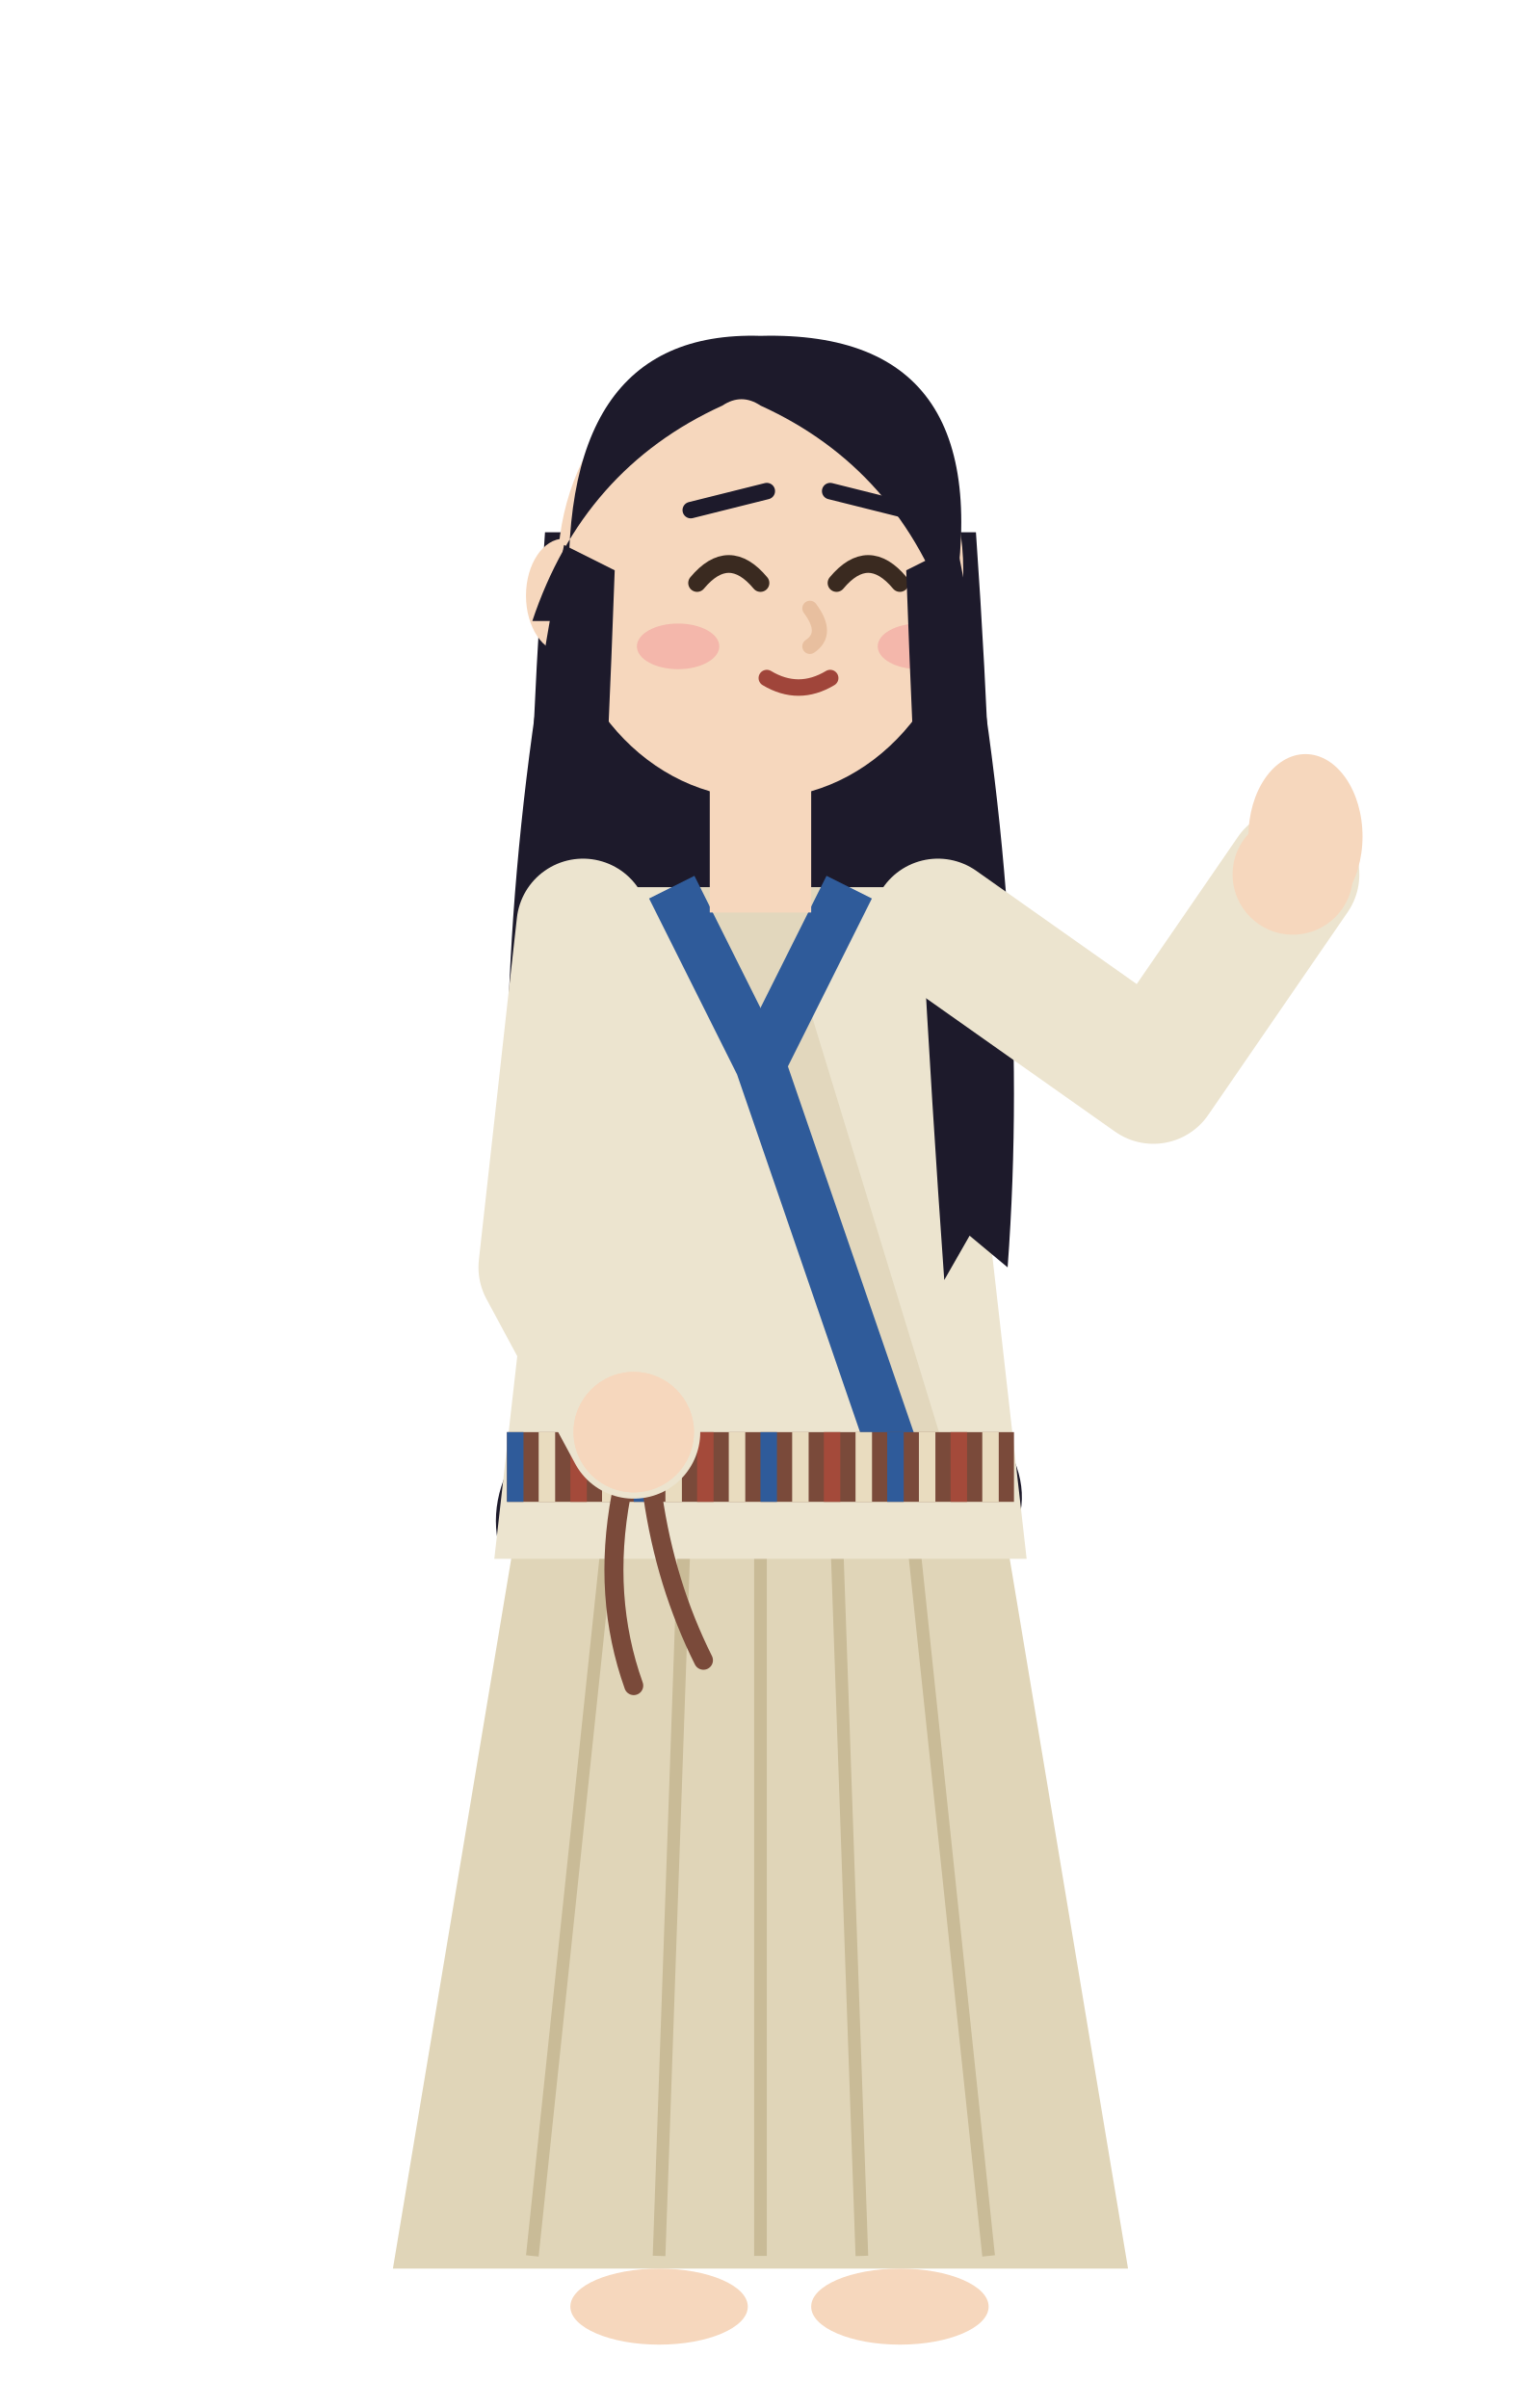
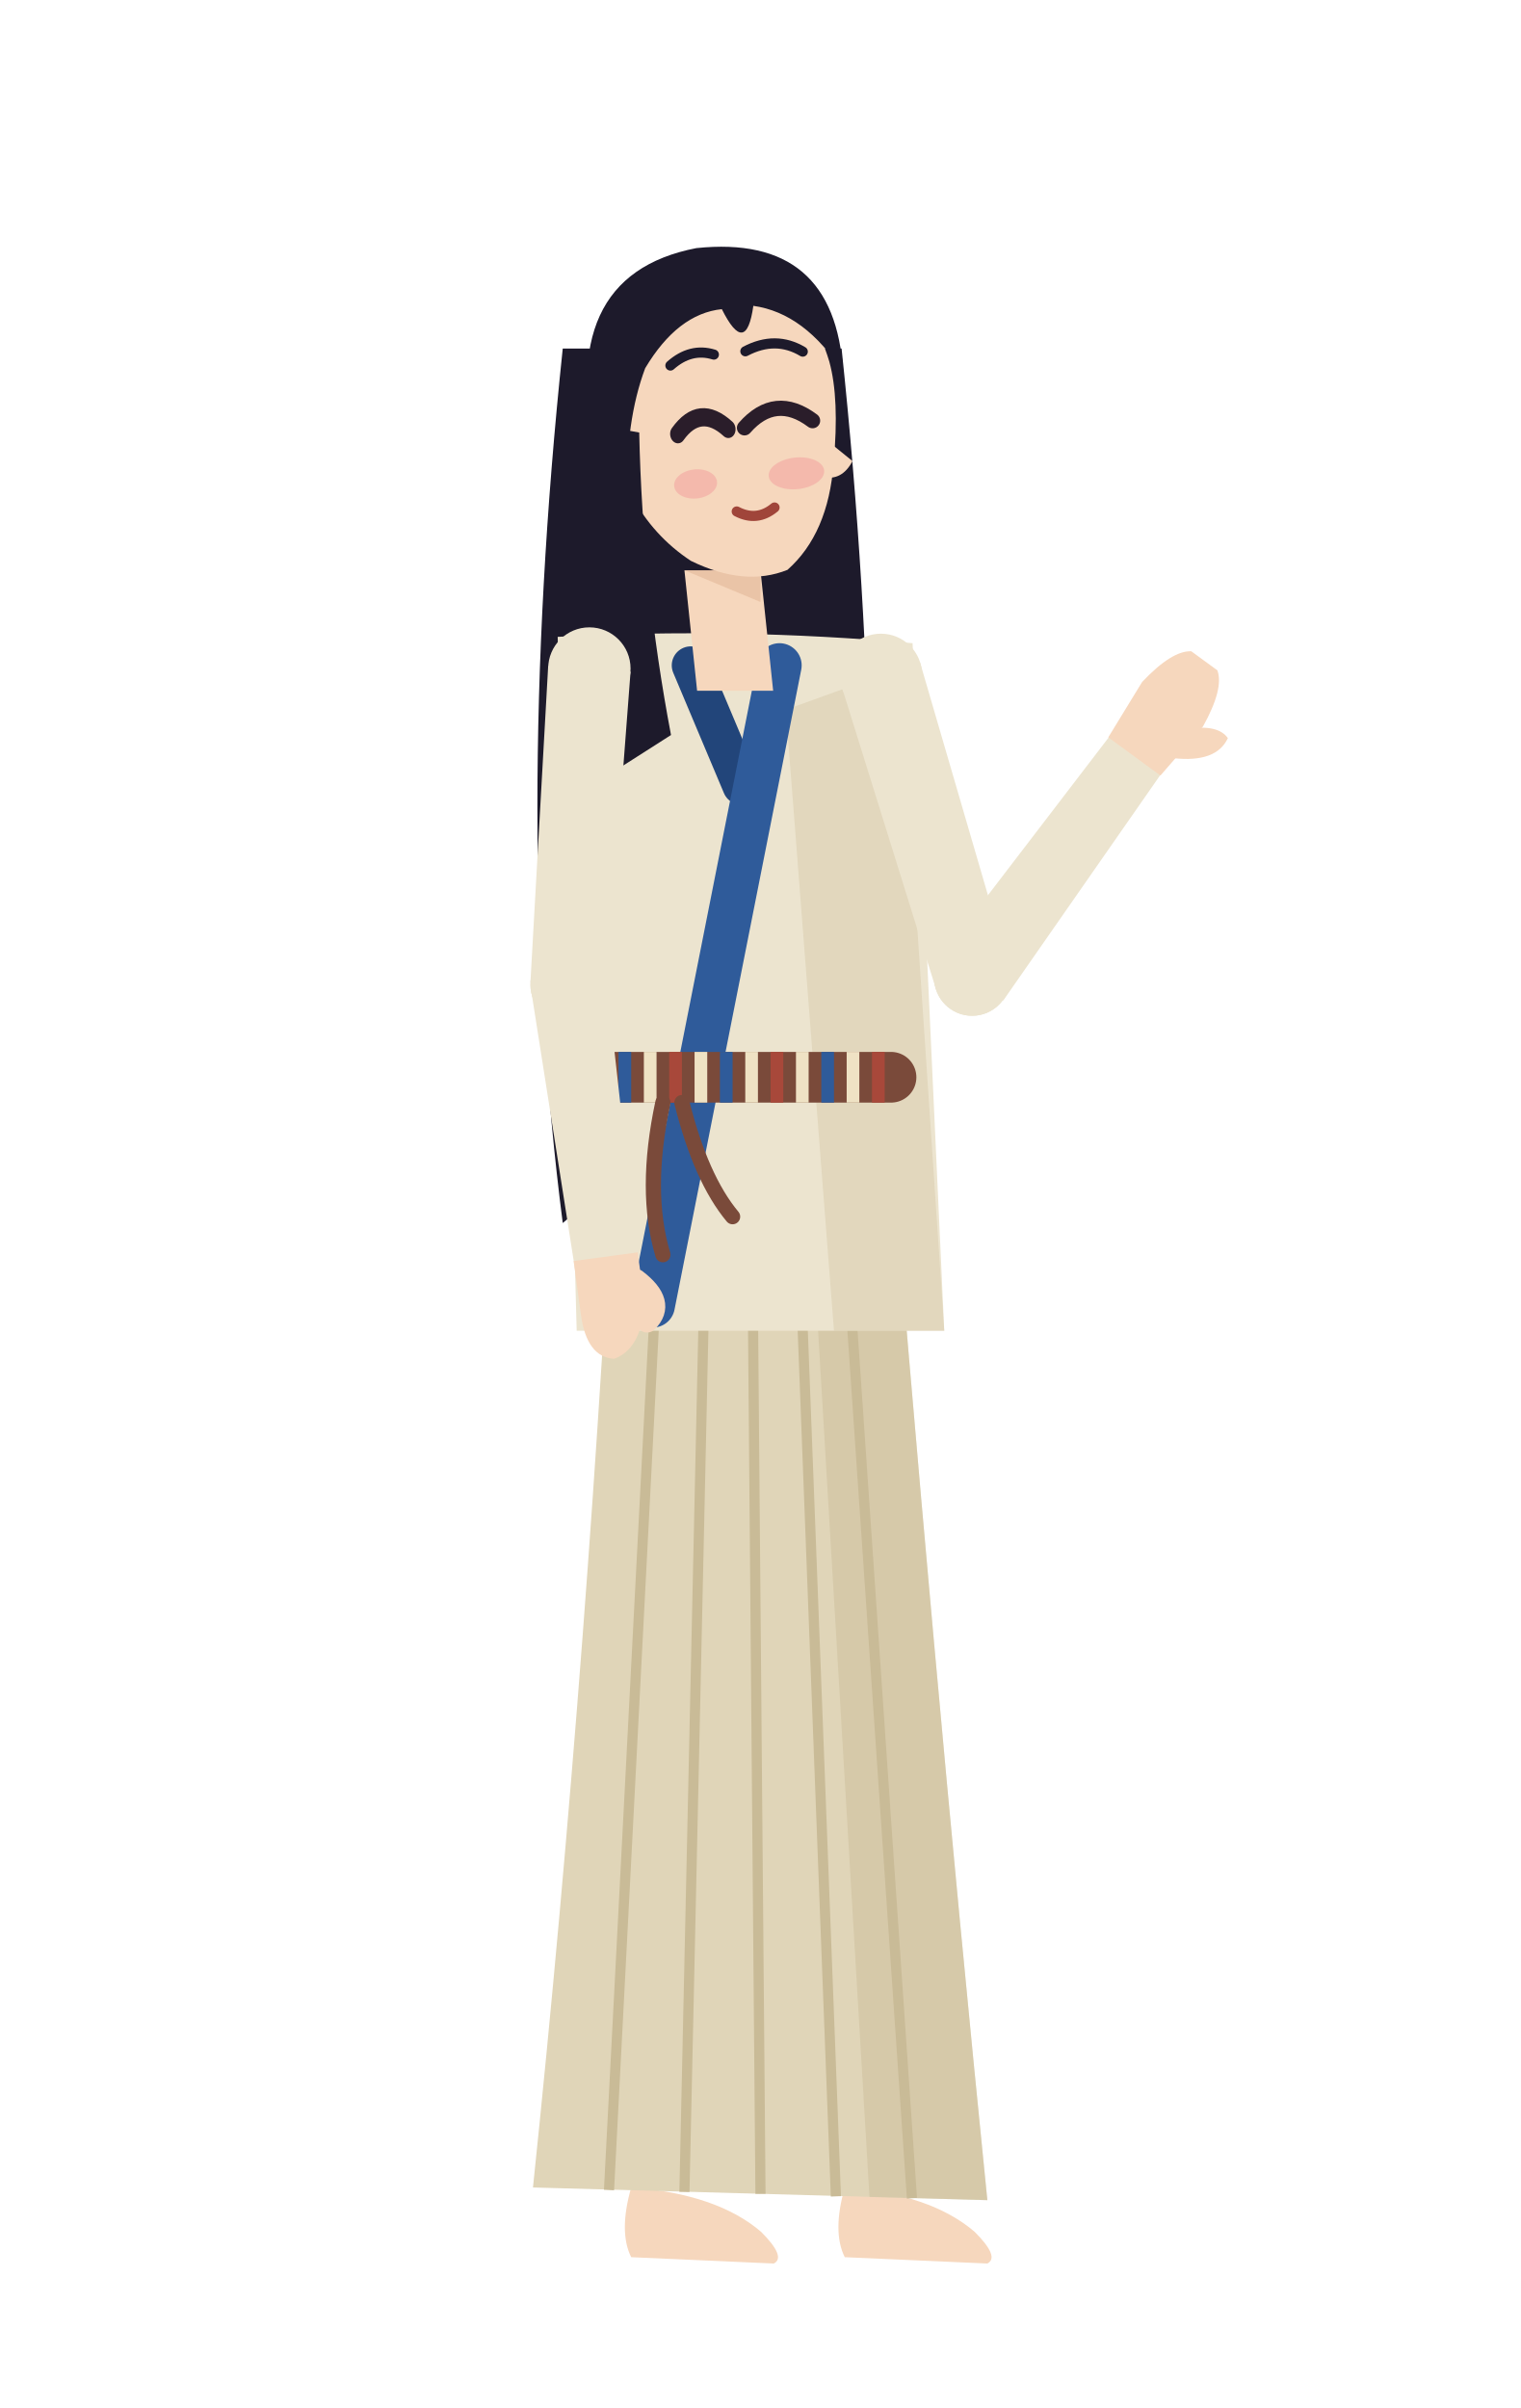
<svg xmlns="http://www.w3.org/2000/svg" width="240" height="380" viewBox="0 -20 240 380">
-   <path d="M86 64 Q80 150 86 220 l6 -6 l5 8 l6 -6 l6 6 L142 222 l6 -8 l6 6 Q160 150 154 64 Z" fill="#1d1a2b" />
-   <path d="M84 208 q-6 8 -4 16 M156 206 q6 8 3 15" stroke="#1d1a2b" stroke-width="2.5" fill="none" stroke-linecap="round" />
-   <path d="M84 206 L156 206 L178 338 L62 338 Z" fill="#e0d5b8" />
-   <path d="M96 222 L84 336" stroke="#c9bb97" stroke-width="2" />
-   <path d="M108 222 L104 336" stroke="#c9bb97" stroke-width="2" />
-   <path d="M120 222 L120 336" stroke="#c9bb97" stroke-width="2" />
-   <path d="M132 222 L136 336" stroke="#c9bb97" stroke-width="2" />
-   <path d="M144 222 L156 336" stroke="#c9bb97" stroke-width="2" />
-   <ellipse cx="104" cy="344" rx="14" ry="6" fill="#f6d7bd" />
-   <ellipse cx="142" cy="344" rx="14" ry="6" fill="#f6d7bd" />
-   <path d="M90 120 L150 120 L162 226 L78 226 Z" fill="#ece4cf" />
-   <path d="M108 120 L120 150 L140 212 L150 212 L128 140 L132 120 Z" fill="#d4c7a6" opacity=".45" />
-   <path d="M106 120 L120 148 L142 212" stroke="#2f5b9a" stroke-width="8" fill="none" stroke-linejoin="round" />
-   <path d="M134 120 L120 148" stroke="#2f5b9a" stroke-width="8" fill="none" />
-   <rect x="80" y="206" width="80" height="11" fill="#7a4a3a" />
-   <rect x="80" y="206" width="2.6" height="11" fill="#2f5b9a" />
-   <rect x="85" y="206" width="2.6" height="11" fill="#e9dcbf" />
-   <rect x="90" y="206" width="2.6" height="11" fill="#a44a3a" />
-   <rect x="95" y="206" width="2.6" height="11" fill="#e9dcbf" />
-   <rect x="100" y="206" width="2.6" height="11" fill="#2f5b9a" />
-   <rect x="105" y="206" width="2.6" height="11" fill="#e9dcbf" />
-   <rect x="110" y="206" width="2.6" height="11" fill="#a44a3a" />
-   <rect x="115" y="206" width="2.6" height="11" fill="#e9dcbf" />
-   <rect x="120" y="206" width="2.6" height="11" fill="#2f5b9a" />
-   <rect x="125" y="206" width="2.6" height="11" fill="#e9dcbf" />
-   <rect x="130" y="206" width="2.6" height="11" fill="#a44a3a" />
-   <rect x="135" y="206" width="2.6" height="11" fill="#e9dcbf" />
-   <rect x="140" y="206" width="2.6" height="11" fill="#2f5b9a" />
-   <rect x="145" y="206" width="2.6" height="11" fill="#e9dcbf" />
-   <rect x="150" y="206" width="2.6" height="11" fill="#a44a3a" />
-   <rect x="155" y="206" width="2.6" height="11" fill="#e9dcbf" />
-   <path d="M98 216 q-3 16 2 30 M103 216 q2 14 8 26" stroke="#7a4a3a" stroke-width="3" fill="none" stroke-linecap="round" />
-   <rect x="112" y="100" width="16" height="24" fill="#f6d7bd" />
-   <ellipse cx="89" cy="74" rx="6" ry="9" fill="#f6d7bd" />
-   <ellipse cx="89" cy="74" rx="2.5" ry="5" fill="#e8bf9f" />
-   <ellipse cx="120" cy="70" rx="32" ry="36" fill="#f6d7bd" />
-   <path d="M127.8 76 q3 4 0 6" fill="none" stroke="#e8bf9f" stroke-width="2.4" stroke-linecap="round" />
-   <path d="M110 72 q5 -6 10 0" fill="none" stroke="#3a2a20" stroke-width="2.8" stroke-linecap="round" />
-   <path d="M132 72 q5 -6 10 0" fill="none" stroke="#3a2a20" stroke-width="2.8" stroke-linecap="round" />
-   <path d="M109 60.5 L121 57.5" stroke="#1d1a2b" stroke-width="2.6" stroke-linecap="round" />
-   <path d="M131 57.5 L143 60.5" stroke="#1d1a2b" stroke-width="2.6" stroke-linecap="round" />
-   <path d="M121 87 q5 3 10 0" fill="none" stroke="#a0453a" stroke-width="2.6" stroke-linecap="round" />
-   <ellipse cx="107" cy="82" rx="6.5" ry="3.6" fill="#f29c9c" opacity="0.55" />
-   <ellipse cx="145" cy="82" rx="6.5" ry="3.6" fill="#f29c9c" opacity="0.55" />
-   <path d="M90 78 q-3 -46 30 -45 q39 -1 30 45 q-8 -24 -30 -34 q-3 -2 -6 0 q-22 10 -30 34 z" fill="#1d1a2b" />
-   <path d="M89 66 q-12 60 -8 114 l6 -5 l4 7 q4 -56 6 -112 z" fill="#1d1a2b" />
-   <path d="M151 66 q12 60 8 114 l-6 -5 l-4 7 q-4 -56 -6 -112 z" fill="#1d1a2b" />
-   <polyline points="92,126 86,180 100,206" fill="none" stroke="#ece4cf" stroke-width="21" stroke-linecap="round" stroke-linejoin="round" />
-   <circle cx="100" cy="206" r="9.5" fill="#f6d7bd" />
-   <polyline points="148,126 182,150 204,118" fill="none" stroke="#ece4cf" stroke-width="21" stroke-linecap="round" stroke-linejoin="round" />
-   <circle cx="204" cy="118" r="9.5" fill="#f6d7bd" />
-   <ellipse cx="206" cy="112" rx="9" ry="13" fill="#f6d7bd" />
-   <circle cx="100" cy="206" r="9.5" fill="#f6d7bd" />
+   <path d="M88.8 35 Q80.8 111 88.8 173 l6 -5 l5 7 l6 -6 l6 6 l6 -6 l6 6 l6 -5 l5 6 Q140.8 111 132.8 35 Z" fill="#1d1a2b" />
+   <path d="M133.3 325.2 Q146.8 326.2 153.8 332.2 Q157.8 336.2 155.8 337.2 L133.3 336.2 Q131.3 332.2 133.3 325.2 Z" fill="#f6d7bd" />
+   <path d="M99.6 325.2 Q113.1 326.2 120.1 332.2 Q124.1 336.2 122.1 337.2 L99.6 336.2 Q97.6 332.2 99.6 325.2 Z" fill="#f6d7bd" />
+   <path d="M97.6 148 L139.6 148 Q147 240 155.8 327.2 Q120 326.2 84.1 325.2 Q93 240 97.6 148 Z" fill="#e0d5b8" />
+   <path d="M104.6 162 L96.1 325.6" stroke="#c9bb97" stroke-width="1.6" />
+   <path d="M111.6 162 L108 325.9" stroke="#c9bb97" stroke-width="1.6" />
+   <path d="M118.6 162 L120 326.2" stroke="#c9bb97" stroke-width="1.6" />
+   <path d="M125.6 162 L131.9 326.6" stroke="#c9bb97" stroke-width="1.6" />
+   <path d="M132.6 162 L143.9 326.9" stroke="#c9bb97" stroke-width="1.6" />
+   <path d="M126.6 148 L139.6 148 Q147 240 155.8 327.2 L137.2 326.7 Z" fill="#c9bb97" opacity=".45" />
+   <path d="M88 80.5 Q116 79 144 81.5 L149 190 Q120 190 91 190 Z" fill="#ece4cf" />
+   <path d="M124 92 L142 85.5 L149 190 L131.6 190 Z" fill="#d4c7a6" opacity=".45" />
+   <path d="M109 85 L117 104" stroke="#22457a" stroke-width="6" stroke-linecap="round" />
+   <path d="M123 85 L103 186" stroke="#2f5b9a" stroke-width="7" stroke-linecap="round" />
+   <path d="M96.6 150 L140.6 150" stroke="#7a4a3a" stroke-width="8" stroke-linecap="round" />
+   <rect x="97.6" y="146" width="2" height="8" fill="#2f5b9a" />
+   <rect x="101.6" y="146" width="2" height="8" fill="#efe2c4" />
+   <rect x="105.6" y="146" width="2" height="8" fill="#a8483a" />
+   <rect x="109.6" y="146" width="2" height="8" fill="#efe2c4" />
+   <rect x="113.6" y="146" width="2" height="8" fill="#2f5b9a" />
+   <rect x="117.6" y="146" width="2" height="8" fill="#efe2c4" />
+   <rect x="121.6" y="146" width="2" height="8" fill="#a8483a" />
+   <rect x="125.6" y="146" width="2" height="8" fill="#efe2c4" />
+   <rect x="129.6" y="146" width="2" height="8" fill="#2f5b9a" />
+   <rect x="133.6" y="146" width="2" height="8" fill="#efe2c4" />
+   <rect x="137.6" y="146" width="2" height="8" fill="#a8483a" />
+   <path d="M104.6 154 q-3 14 0 24 M107.6 154 q3 12 8 18" stroke="#7a4a3a" stroke-width="2.4" fill="none" stroke-linecap="round" />
+   <path d="M110 89 L108 70 L120 70 L122 89 Z" fill="#f6d7bd" />
+   <path d="M108 70 L120 70 L120 75 Z" fill="#e3b898" opacity=".6" />
+   <g transform="translate(112.8 47) rotate(-6) scale(1 1)">
+     <path d="M-17 -6 Q-17 12 -6 21 Q2 26 9 24 Q16 19 18 8 Q20 -2 19 -8 Q16 -24 0 -25 Q-17 -23 -17 -6 Z" fill="#f6d7bd" />
+     <path d="M17 4 L21 8 Q19 11 16 10 Z" fill="#f6d7bd" />
+     <g transform="translate(-2 0) scale(0.74 0.9)">
+       <path d="M-5.4 1 q5.4 -5 10.8 0" stroke="#2a1d2a" stroke-width="3.2" fill="none" stroke-linecap="round" />
+     </g>
+     <g transform="translate(10 0) scale(1 1)">
+       <path d="M-5.4 1 q5.4 -5 10.8 0" stroke="#2a1d2a" stroke-width="2.4" fill="none" stroke-linecap="round" />
+     </g>
+     <path d="M-6 -10 Q-2.5 -12.5 1 -11" stroke="#1d1a2b" stroke-width="1.6" fill="none" stroke-linecap="round" />
+     <path d="M6 -11 Q11 -13 15 -10" stroke="#1d1a2b" stroke-width="1.6" fill="none" stroke-linecap="round" />
+     <path d="M2 14 Q5 16 8 14" stroke="#a0453a" stroke-width="1.6" fill="none" stroke-linecap="round" />
+     <ellipse cx="-4" cy="9" rx="3.4" ry="2.3" fill="#f29c9c" opacity=".5" />
+     <ellipse cx="12" cy="9" rx="4.4" ry="2.5" fill="#f29c9c" opacity=".5" />
+     <path d="M-19 4 Q-23 -26 0 -28 Q22 -28 21 -6 Q16 -16 8 -18 Q6 -10 3 -18 Q-4 -18 -10 -10 Q-14 -2 -15 10 Z" fill="#1d1a2b" />
+     <path d="M-19 -2 Q-26 30 -20 52 L-12 48 Q-14 24 -12 0 Z" fill="#1d1a2b" />
+   </g>
+   <path d="M86.5 85.1 L83.7 135 L95.7 135.8 L99.5 86 Z" fill="#ece4cf" />
+   <circle cx="93" cy="85.5" r="6.5" fill="#ece4cf" />
+   <circle cx="89.7" cy="135.4" r="6" fill="#ece4cf" />
+   <path d="M83.8 136.2 L90.8 180.7 L100.7 179.4 L95.7 134.6 Z" fill="#ece4cf" />
+   <circle cx="89.7" cy="135.4" r="6" fill="#ece4cf" />
+   <circle cx="95.8" cy="180" r="5" fill="#ece4cf" />
+   <g transform="translate(95.8 180) rotate(82.3) scale(0.85 0.85)">
+     <path d="M-2 -6 L8 -6 Q16 -4 17 1 Q16 6 8 6 L-2 6 Z" fill="#f6d7bd" />
+     <path d="M3 -5 Q8 -10 11 -6" stroke="#f6d7bd" stroke-width="4" stroke-linecap="round" fill="none" />
+   </g>
+   <path d="M132.8 88.3 L147.7 136.1 L159.2 132.6 L145.2 84.6 Z" fill="#ece4cf" />
+   <circle cx="139" cy="86.5" r="6.5" fill="#ece4cf" />
+   <circle cx="153.4" cy="134.3" r="6" fill="#ece4cf" />
+   <path d="M158.3 137.9 L184 101 L176 95 L148.6 130.8 Z" fill="#ece4cf" />
+   <circle cx="153.4" cy="134.3" r="6" fill="#ece4cf" />
+   <circle cx="180" cy="98" r="5" fill="#ece4cf" />
+   <g transform="translate(180 98) rotate(-53.8) scale(0.85 -0.85)">
+     <path d="M-2 -6 L10 -7 Q18 -6 20 -3 L20 3 Q18 6 10 7 L-2 6 Z" fill="#f6d7bd" />
+     <path d="M2 -6 Q6 -13 11 -12 Q12 -9 8 -5 Z" fill="#f6d7bd" />
+   </g>
</svg>
